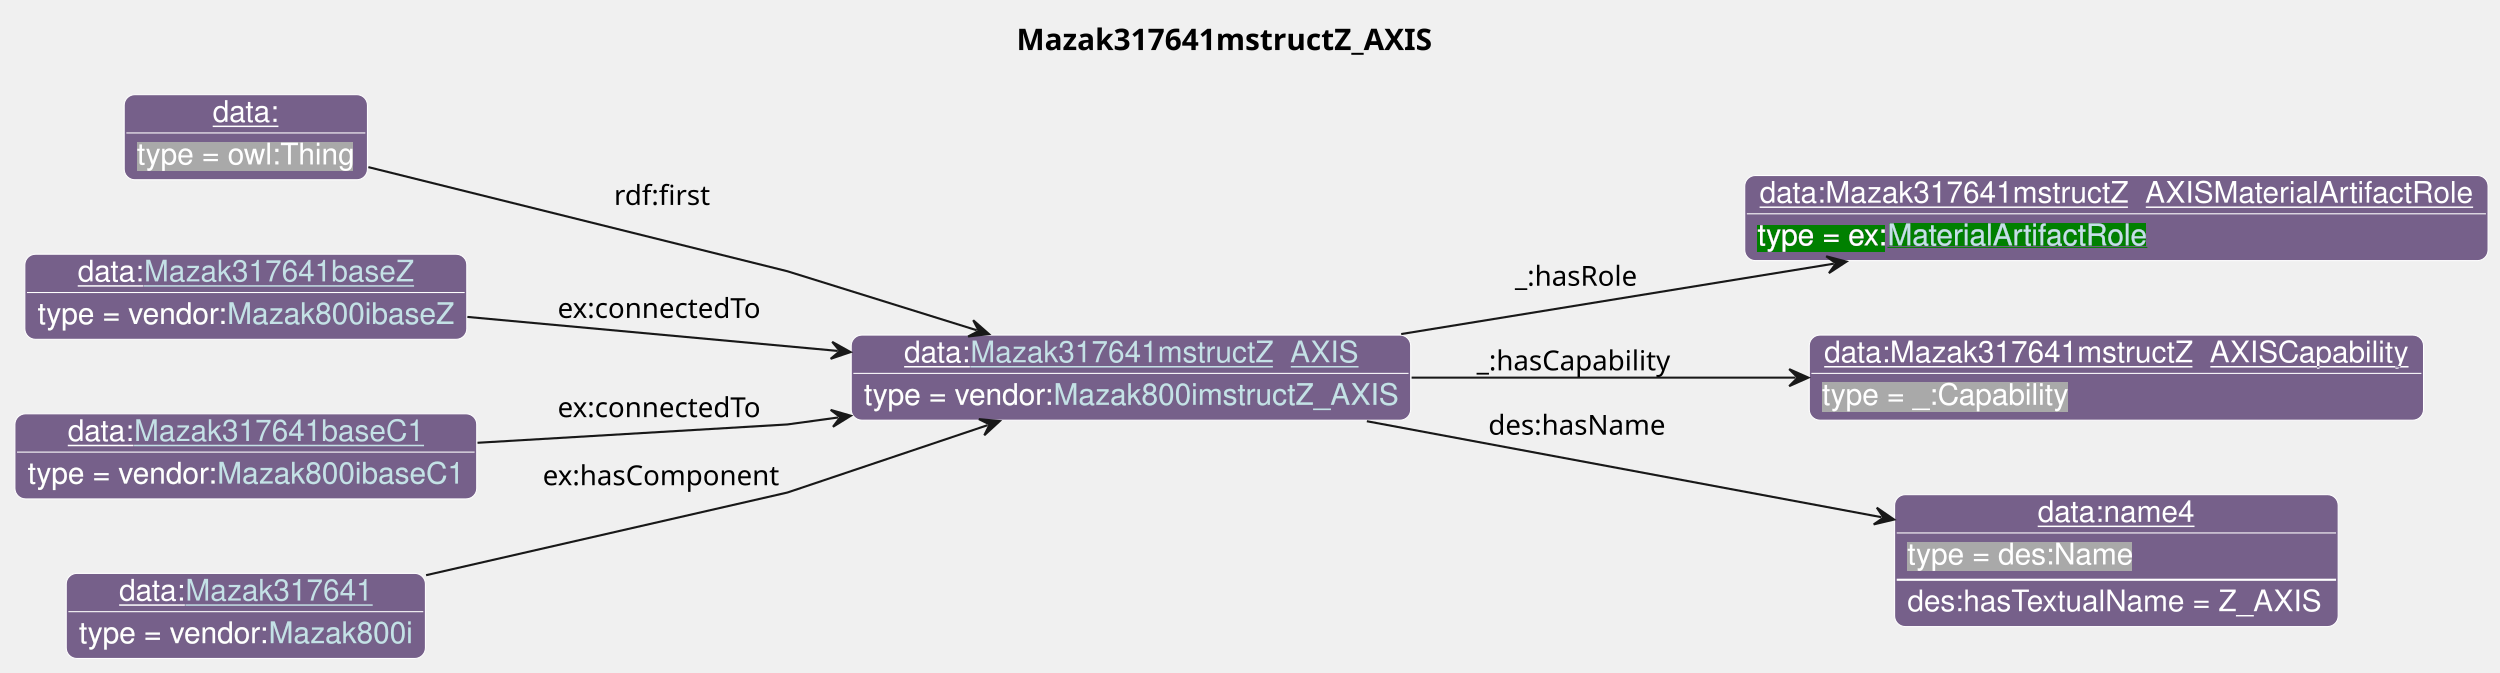
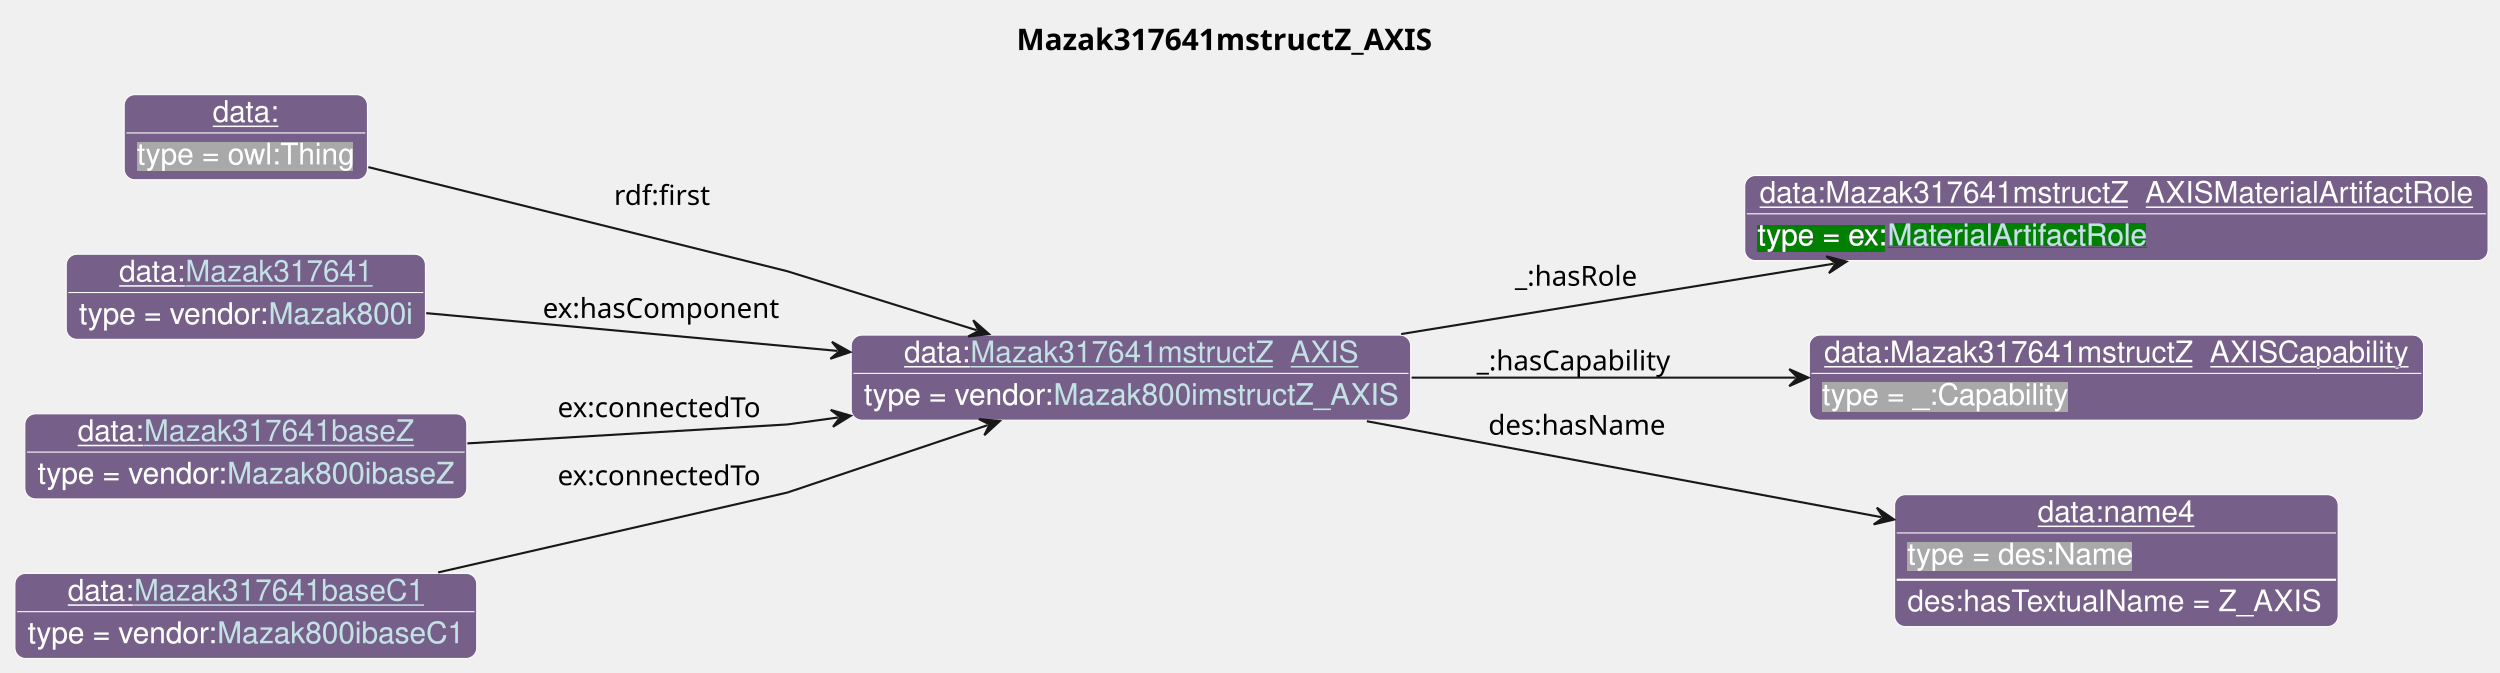
<svg xmlns="http://www.w3.org/2000/svg" xmlns:xlink="http://www.w3.org/1999/xlink" contentStyleType="text/css" data-diagram-type="CLASS" height="316px" preserveAspectRatio="none" style="width:1175px;height:316px;background:#FFFFFF;" version="1.1" viewBox="0 0 1175 316" width="1175px" zoomAndPan="magnify">
  <defs>
-     <filter height="1" id="b1cp5bqlg7v0mg0" width="1" x="0" y="0">
+     <filter height="1" id="b1eeskjglmwph20" width="1" x="0" y="0">
      <feFlood flood-color="#76608A" result="flood" />
      <feComposite in="SourceGraphic" in2="flood" operator="over" />
    </filter>
-     <filter height="1" id="b1cp5bqlg7v0mg1" width="1" x="0" y="0">
+     <filter height="1" id="b1eeskjglmwph21" width="1" x="0" y="0">
      <feFlood flood-color="#008000" result="flood" />
      <feComposite in="SourceGraphic" in2="flood" operator="over" />
    </filter>
-     <filter height="1" id="b1cp5bqlg7v0mg2" width="1" x="0" y="0">
+     <filter height="1" id="b1eeskjglmwph22" width="1" x="0" y="0">
      <feFlood flood-color="#A9A9A9" result="flood" />
      <feComposite in="SourceGraphic" in2="flood" operator="over" />
    </filter>
  </defs>
  <g>
    <g class="title" data-source-line="13">
      <text fill="#000000" font-family="sans-serif" font-size="14" font-weight="bold" lengthAdjust="spacing" textLength="205.871" x="477.76" y="23.535">Mazak317641mstructZ_AXIS</text>
    </g>
    <g class="entity" data-entity="o0" data-source-line="131" data-uid="ent0002" id="entity_o0">
      <rect fill="#76608A" height="40" rx="5" ry="5" style="stroke:#FFFFFF;stroke-width:0.5;" width="262.947" x="400.07" y="157.488" />
      <text fill="#FFFFFF" font-family="Helvetica" font-size="14" lengthAdjust="spacing" text-decoration="underline" textLength="31.138" x="424.934" y="170.269">data:</text>
      <a href="./Mazak317641mstructZ_AXIS.html" target="_top" title="./Mazak317641mstructZ_AXIS.html" xlink:actuate="onRequest" xlink:href="./Mazak317641mstructZ_AXIS.html" xlink:show="new" xlink:title="./Mazak317641mstructZ_AXIS.html" xlink:type="simple">
        <text fill="#C4E1E6" font-family="Helvetica" font-size="14" lengthAdjust="spacing" text-decoration="underline" textLength="182.082" x="456.072" y="170.269">Mazak317641mstructZ_AXIS</text>
      </a>
      <line style="stroke:#FFFFFF;stroke-width:0.5;" x1="401.07" x2="662.017" y1="175.488" y2="175.488" />
-       <text fill="#FFFFFF" filter="url(#b1cp5bqlg7v0mg0)" font-family="Helvetica" font-size="14" lengthAdjust="spacing" textLength="89.113" x="406.07" y="190.269">type = vendor:</text>
+       <text fill="#FFFFFF" filter="url(#b1eeskjglmwph20)" font-family="Helvetica" font-size="14" lengthAdjust="spacing" textLength="89.113" x="406.07" y="190.269">type = vendor:</text>
      <a href="../Mazak.html#Mazak800imstructZ_AXIS" target="_top" title="../Mazak.html#Mazak800imstructZ_AXIS" xlink:actuate="onRequest" xlink:href="../Mazak.html#Mazak800imstructZ_AXIS" xlink:show="new" xlink:title="../Mazak.html#Mazak800imstructZ_AXIS" xlink:type="simple">
-         <text fill="#C4E1E6" filter="url(#b1cp5bqlg7v0mg0)" font-family="Helvetica" font-size="14" lengthAdjust="spacing" textLength="161.834" x="495.183" y="190.269">Mazak800imstructZ_AXIS</text>
+         <text fill="#C4E1E6" filter="url(#b1eeskjglmwph20)" font-family="Helvetica" font-size="14" lengthAdjust="spacing" textLength="161.834" x="495.183" y="190.269">Mazak800imstructZ_AXIS</text>
        <line style="stroke:#76608A;stroke-width:0.5;" x1="495.183" x2="657.017" y1="191.269" y2="191.269" />
      </a>
    </g>
    <g class="entity" data-entity="o1" data-source-line="131" data-uid="ent0003" id="entity_o1">
      <rect fill="#76608A" height="40" rx="5" ry="5" style="stroke:#FFFFFF;stroke-width:0.5;" width="349.371" x="820.02" y="82.488" />
      <text fill="#FFFFFF" font-family="Helvetica" font-size="14" lengthAdjust="spacing" text-decoration="underline" textLength="335.371" x="827.02" y="95.269">data:Mazak317641mstructZ_AXISMaterialArtifactRole</text>
      <line style="stroke:#FFFFFF;stroke-width:0.5;" x1="821.02" x2="1168.391" y1="100.488" y2="100.488" />
-       <text fill="#FFFFFF" filter="url(#b1cp5bqlg7v0mg1)" font-family="Helvetica" font-size="14" lengthAdjust="spacing" textLength="61.093" x="826.02" y="115.269">type = ex:</text>
+       <text fill="#FFFFFF" filter="url(#b1eeskjglmwph21)" font-family="Helvetica" font-size="14" lengthAdjust="spacing" textLength="61.093" x="826.02" y="115.269">type = ex:</text>
      <a href="../Example.html#MaterialArtifactRole" target="_top" title="../Example.html#MaterialArtifactRole" xlink:actuate="onRequest" xlink:href="../Example.html#MaterialArtifactRole" xlink:show="new" xlink:title="../Example.html#MaterialArtifactRole" xlink:type="simple">
-         <text fill="#C4E1E6" filter="url(#b1cp5bqlg7v0mg1)" font-family="Helvetica" font-size="14" lengthAdjust="spacing" textLength="122.151" x="887.113" y="115.269">MaterialArtifactRole</text>
+         <text fill="#C4E1E6" filter="url(#b1eeskjglmwph21)" font-family="Helvetica" font-size="14" lengthAdjust="spacing" textLength="122.151" x="887.113" y="115.269">MaterialArtifactRole</text>
        <line style="stroke:#008000;stroke-width:0.5;" x1="887.113" x2="1009.264" y1="116.269" y2="116.269" />
      </a>
    </g>
    <g class="entity" data-entity="o2" data-source-line="131" data-uid="ent0004" id="entity_o2">
      <rect fill="#76608A" height="40" rx="5" ry="5" style="stroke:#FFFFFF;stroke-width:0.5;" width="288.695" x="850.36" y="157.488" />
      <text fill="#FFFFFF" font-family="Helvetica" font-size="14" lengthAdjust="spacing" text-decoration="underline" textLength="274.695" x="857.36" y="170.269">data:Mazak317641mstructZ_AXISCapability</text>
      <line style="stroke:#FFFFFF;stroke-width:0.5;" x1="851.36" x2="1138.055" y1="175.488" y2="175.488" />
-       <text fill="#FFFFFF" filter="url(#b1cp5bqlg7v0mg2)" font-family="Helvetica" font-size="14" lengthAdjust="spacing" textLength="115.568" x="856.36" y="190.269">type = _:Capability</text>
+       <text fill="#FFFFFF" filter="url(#b1eeskjglmwph22)" font-family="Helvetica" font-size="14" lengthAdjust="spacing" textLength="115.568" x="856.36" y="190.269">type = _:Capability</text>
    </g>
    <g class="entity" data-entity="o3" data-source-line="131" data-uid="ent0005" id="entity_o3">
      <rect fill="#76608A" height="62" rx="5" ry="5" style="stroke:#FFFFFF;stroke-width:0.5;" width="208.485" x="890.46" y="232.488" />
      <text fill="#FFFFFF" font-family="Helvetica" font-size="14" lengthAdjust="spacing" text-decoration="underline" textLength="73.944" x="957.731" y="245.269">data:name4</text>
      <line style="stroke:#FFFFFF;stroke-width:0.5;" x1="891.46" x2="1097.945" y1="250.488" y2="250.488" />
-       <text fill="#FFFFFF" filter="url(#b1cp5bqlg7v0mg2)" font-family="Helvetica" font-size="14" lengthAdjust="spacing" textLength="106.224" x="896.46" y="265.269">type = des:Name</text>
+       <text fill="#FFFFFF" filter="url(#b1eeskjglmwph22)" font-family="Helvetica" font-size="14" lengthAdjust="spacing" textLength="106.224" x="896.46" y="265.269">type = des:Name</text>
      <line style="stroke:#FFFFFF;stroke-width:1;" x1="891.46" x2="1097.945" y1="272.488" y2="272.488" />
      <text fill="#FFFFFF" font-family="Helvetica" font-size="14" lengthAdjust="spacing" textLength="196.485" x="896.46" y="287.269">des:hasTextualName = Z_AXIS</text>
    </g>
    <g class="entity" data-entity="o4" data-source-line="131" data-uid="ent0006" id="entity_o4">
      <rect fill="#76608A" height="40" rx="5" ry="5" style="stroke:#FFFFFF;stroke-width:0.5;" width="114.334" x="58.37" y="44.488" />
      <text fill="#FFFFFF" font-family="Helvetica" font-size="14" lengthAdjust="spacing" text-decoration="underline" textLength="31.138" x="99.968" y="57.269">data:</text>
      <line style="stroke:#FFFFFF;stroke-width:0.5;" x1="59.37" x2="171.704" y1="62.488" y2="62.488" />
-       <text fill="#FFFFFF" filter="url(#b1cp5bqlg7v0mg2)" font-family="Helvetica" font-size="14" lengthAdjust="spacing" textLength="102.334" x="64.37" y="77.269">type = owl:Thing</text>
+       <text fill="#FFFFFF" filter="url(#b1eeskjglmwph22)" font-family="Helvetica" font-size="14" lengthAdjust="spacing" textLength="102.334" x="64.37" y="77.269">type = owl:Thing</text>
    </g>
    <g class="entity" data-entity="o5" data-source-line="131" data-uid="ent0007" id="entity_o5">
-       <rect fill="#76608A" height="40" rx="5" ry="5" style="stroke:#FFFFFF;stroke-width:0.5;" width="207.727" x="11.67" y="119.488" />
-       <text fill="#FFFFFF" font-family="Helvetica" font-size="14" lengthAdjust="spacing" text-decoration="underline" textLength="31.138" x="36.534" y="132.269">data:</text>
-       <a href="./Mazak317641baseZ.html" target="_top" title="./Mazak317641baseZ.html" xlink:actuate="onRequest" xlink:href="./Mazak317641baseZ.html" xlink:show="new" xlink:title="./Mazak317641baseZ.html" xlink:type="simple">
-         <text fill="#C4E1E6" font-family="Helvetica" font-size="14" lengthAdjust="spacing" text-decoration="underline" textLength="126.861" x="67.671" y="132.269">Mazak317641baseZ</text>
+       <rect fill="#76608A" height="40" rx="5" ry="5" style="stroke:#FFFFFF;stroke-width:0.5;" width="168.816" x="31.13" y="119.488" />
+       <text fill="#FFFFFF" font-family="Helvetica" font-size="14" lengthAdjust="spacing" text-decoration="underline" textLength="31.138" x="55.994" y="132.269">data:</text>
+       <a href="./Mazak317641.html" target="_top" title="./Mazak317641.html" xlink:actuate="onRequest" xlink:href="./Mazak317641.html" xlink:show="new" xlink:title="./Mazak317641.html" xlink:type="simple">
+         <text fill="#C4E1E6" font-family="Helvetica" font-size="14" lengthAdjust="spacing" text-decoration="underline" textLength="87.951" x="87.132" y="132.269">Mazak317641</text>
      </a>
-       <line style="stroke:#FFFFFF;stroke-width:0.5;" x1="12.67" x2="218.397" y1="137.488" y2="137.488" />
-       <text fill="#FFFFFF" filter="url(#b1cp5bqlg7v0mg0)" font-family="Helvetica" font-size="14" lengthAdjust="spacing" textLength="89.113" x="17.67" y="152.269">type = vendor:</text>
-       <a href="../Mazak.html#Mazak800ibaseZ" target="_top" title="../Mazak.html#Mazak800ibaseZ" xlink:actuate="onRequest" xlink:href="../Mazak.html#Mazak800ibaseZ" xlink:show="new" xlink:title="../Mazak.html#Mazak800ibaseZ" xlink:type="simple">
-         <text fill="#C4E1E6" filter="url(#b1cp5bqlg7v0mg0)" font-family="Helvetica" font-size="14" lengthAdjust="spacing" textLength="106.613" x="106.783" y="152.269">Mazak800ibaseZ</text>
-         <line style="stroke:#76608A;stroke-width:0.5;" x1="106.783" x2="213.397" y1="153.269" y2="153.269" />
+       <line style="stroke:#FFFFFF;stroke-width:0.5;" x1="32.13" x2="198.946" y1="137.488" y2="137.488" />
+       <text fill="#FFFFFF" filter="url(#b1eeskjglmwph20)" font-family="Helvetica" font-size="14" lengthAdjust="spacing" textLength="89.113" x="37.13" y="152.269">type = vendor:</text>
+       <a href="../Mazak.html#Mazak800i" target="_top" title="../Mazak.html#Mazak800i" xlink:actuate="onRequest" xlink:href="../Mazak.html#Mazak800i" xlink:show="new" xlink:title="../Mazak.html#Mazak800i" xlink:type="simple">
+         <text fill="#C4E1E6" filter="url(#b1eeskjglmwph20)" font-family="Helvetica" font-size="14" lengthAdjust="spacing" textLength="67.703" x="126.243" y="152.269">Mazak800i</text>
+         <line style="stroke:#76608A;stroke-width:0.5;" x1="126.243" x2="193.946" y1="153.269" y2="153.269" />
      </a>
    </g>
    <g class="entity" data-entity="o6" data-source-line="131" data-uid="ent0008" id="entity_o6">
-       <rect fill="#76608A" height="40" rx="5" ry="5" style="stroke:#FFFFFF;stroke-width:0.5;" width="217.071" x="7" y="194.488" />
-       <text fill="#FFFFFF" font-family="Helvetica" font-size="14" lengthAdjust="spacing" text-decoration="underline" textLength="31.138" x="31.864" y="207.269">data:</text>
-       <a href="./Mazak317641baseC1.html" target="_top" title="./Mazak317641baseC1.html" xlink:actuate="onRequest" xlink:href="./Mazak317641baseC1.html" xlink:show="new" xlink:title="./Mazak317641baseC1.html" xlink:type="simple">
-         <text fill="#C4E1E6" font-family="Helvetica" font-size="14" lengthAdjust="spacing" text-decoration="underline" textLength="136.206" x="63.002" y="207.269">Mazak317641baseC1</text>
+       <rect fill="#76608A" height="40" rx="5" ry="5" style="stroke:#FFFFFF;stroke-width:0.5;" width="207.727" x="11.67" y="194.488" />
+       <text fill="#FFFFFF" font-family="Helvetica" font-size="14" lengthAdjust="spacing" text-decoration="underline" textLength="31.138" x="36.534" y="207.269">data:</text>
+       <a href="./Mazak317641baseZ.html" target="_top" title="./Mazak317641baseZ.html" xlink:actuate="onRequest" xlink:href="./Mazak317641baseZ.html" xlink:show="new" xlink:title="./Mazak317641baseZ.html" xlink:type="simple">
+         <text fill="#C4E1E6" font-family="Helvetica" font-size="14" lengthAdjust="spacing" text-decoration="underline" textLength="126.861" x="67.671" y="207.269">Mazak317641baseZ</text>
      </a>
-       <line style="stroke:#FFFFFF;stroke-width:0.5;" x1="8" x2="223.071" y1="212.488" y2="212.488" />
-       <text fill="#FFFFFF" filter="url(#b1cp5bqlg7v0mg0)" font-family="Helvetica" font-size="14" lengthAdjust="spacing" textLength="89.113" x="13" y="227.269">type = vendor:</text>
-       <a href="../Mazak.html#Mazak800ibaseC1" target="_top" title="../Mazak.html#Mazak800ibaseC1" xlink:actuate="onRequest" xlink:href="../Mazak.html#Mazak800ibaseC1" xlink:show="new" xlink:title="../Mazak.html#Mazak800ibaseC1" xlink:type="simple">
-         <text fill="#C4E1E6" filter="url(#b1cp5bqlg7v0mg0)" font-family="Helvetica" font-size="14" lengthAdjust="spacing" textLength="115.958" x="102.113" y="227.269">Mazak800ibaseC1</text>
-         <line style="stroke:#76608A;stroke-width:0.5;" x1="102.113" x2="218.071" y1="228.269" y2="228.269" />
+       <line style="stroke:#FFFFFF;stroke-width:0.5;" x1="12.67" x2="218.397" y1="212.488" y2="212.488" />
+       <text fill="#FFFFFF" filter="url(#b1eeskjglmwph20)" font-family="Helvetica" font-size="14" lengthAdjust="spacing" textLength="89.113" x="17.67" y="227.269">type = vendor:</text>
+       <a href="../Mazak.html#Mazak800ibaseZ" target="_top" title="../Mazak.html#Mazak800ibaseZ" xlink:actuate="onRequest" xlink:href="../Mazak.html#Mazak800ibaseZ" xlink:show="new" xlink:title="../Mazak.html#Mazak800ibaseZ" xlink:type="simple">
+         <text fill="#C4E1E6" filter="url(#b1eeskjglmwph20)" font-family="Helvetica" font-size="14" lengthAdjust="spacing" textLength="106.613" x="106.783" y="227.269">Mazak800ibaseZ</text>
+         <line style="stroke:#76608A;stroke-width:0.5;" x1="106.783" x2="213.397" y1="228.269" y2="228.269" />
      </a>
    </g>
    <g class="entity" data-entity="o7" data-source-line="131" data-uid="ent0009" id="entity_o7">
-       <rect fill="#76608A" height="40" rx="5" ry="5" style="stroke:#FFFFFF;stroke-width:0.5;" width="168.816" x="31.13" y="269.488" />
-       <text fill="#FFFFFF" font-family="Helvetica" font-size="14" lengthAdjust="spacing" text-decoration="underline" textLength="31.138" x="55.994" y="282.269">data:</text>
-       <a href="./Mazak317641.html" target="_top" title="./Mazak317641.html" xlink:actuate="onRequest" xlink:href="./Mazak317641.html" xlink:show="new" xlink:title="./Mazak317641.html" xlink:type="simple">
-         <text fill="#C4E1E6" font-family="Helvetica" font-size="14" lengthAdjust="spacing" text-decoration="underline" textLength="87.951" x="87.132" y="282.269">Mazak317641</text>
+       <rect fill="#76608A" height="40" rx="5" ry="5" style="stroke:#FFFFFF;stroke-width:0.5;" width="217.071" x="7" y="269.488" />
+       <text fill="#FFFFFF" font-family="Helvetica" font-size="14" lengthAdjust="spacing" text-decoration="underline" textLength="31.138" x="31.864" y="282.269">data:</text>
+       <a href="./Mazak317641baseC1.html" target="_top" title="./Mazak317641baseC1.html" xlink:actuate="onRequest" xlink:href="./Mazak317641baseC1.html" xlink:show="new" xlink:title="./Mazak317641baseC1.html" xlink:type="simple">
+         <text fill="#C4E1E6" font-family="Helvetica" font-size="14" lengthAdjust="spacing" text-decoration="underline" textLength="136.206" x="63.002" y="282.269">Mazak317641baseC1</text>
      </a>
-       <line style="stroke:#FFFFFF;stroke-width:0.5;" x1="32.13" x2="198.946" y1="287.488" y2="287.488" />
-       <text fill="#FFFFFF" filter="url(#b1cp5bqlg7v0mg0)" font-family="Helvetica" font-size="14" lengthAdjust="spacing" textLength="89.113" x="37.13" y="302.269">type = vendor:</text>
-       <a href="../Mazak.html#Mazak800i" target="_top" title="../Mazak.html#Mazak800i" xlink:actuate="onRequest" xlink:href="../Mazak.html#Mazak800i" xlink:show="new" xlink:title="../Mazak.html#Mazak800i" xlink:type="simple">
-         <text fill="#C4E1E6" filter="url(#b1cp5bqlg7v0mg0)" font-family="Helvetica" font-size="14" lengthAdjust="spacing" textLength="67.703" x="126.243" y="302.269">Mazak800i</text>
-         <line style="stroke:#76608A;stroke-width:0.5;" x1="126.243" x2="193.946" y1="303.269" y2="303.269" />
+       <line style="stroke:#FFFFFF;stroke-width:0.5;" x1="8" x2="223.071" y1="287.488" y2="287.488" />
+       <text fill="#FFFFFF" filter="url(#b1eeskjglmwph20)" font-family="Helvetica" font-size="14" lengthAdjust="spacing" textLength="89.113" x="13" y="302.269">type = vendor:</text>
+       <a href="../Mazak.html#Mazak800ibaseC1" target="_top" title="../Mazak.html#Mazak800ibaseC1" xlink:actuate="onRequest" xlink:href="../Mazak.html#Mazak800ibaseC1" xlink:show="new" xlink:title="../Mazak.html#Mazak800ibaseC1" xlink:type="simple">
+         <text fill="#C4E1E6" filter="url(#b1eeskjglmwph20)" font-family="Helvetica" font-size="14" lengthAdjust="spacing" textLength="115.958" x="102.113" y="302.269">Mazak800ibaseC1</text>
+         <line style="stroke:#76608A;stroke-width:0.5;" x1="102.113" x2="218.071" y1="303.269" y2="303.269" />
      </a>
    </g>
    <g class="link" data-entity-1="o0" data-entity-2="o1" data-source-line="195" data-uid="lnk10" id="link_o0_o1">
      <path codeLine="195" d="M658.56,156.998 C723.63,146.408 796.868,134.501 861.918,123.921" fill="none" id="o0-to-o1" style="stroke:#181818;stroke-width:1;" />
      <polygon fill="#181818" points="867.84,122.958,858.315,120.455,862.905,123.761,859.599,128.351,867.84,122.958" style="stroke:#181818;stroke-width:1;" />
      <text fill="#000000" font-family="sans-serif" font-size="13" lengthAdjust="spacing" textLength="59.693" x="712.02" y="134.307">_:hasRole</text>
    </g>
    <g class="link" data-entity-1="o0" data-entity-2="o2" data-source-line="195" data-uid="lnk11" id="link_o0_o2">
      <path codeLine="195" d="M663.46,177.488 C721.64,177.488 784.31,177.488 843.92,177.488" fill="none" id="o0-to-o2" style="stroke:#181818;stroke-width:1;" />
      <polygon fill="#181818" points="849.92,177.488,840.92,173.488,844.92,177.488,840.92,181.488,849.92,177.488" style="stroke:#181818;stroke-width:1;" />
      <text fill="#000000" font-family="sans-serif" font-size="13" lengthAdjust="spacing" textLength="95.132" x="694.02" y="174.057">_:hasCapability</text>
    </g>
    <g class="link" data-entity-1="o0" data-entity-2="o3" data-source-line="195" data-uid="lnk12" id="link_o0_o3">
      <path codeLine="195" d="M642.42,197.978 C717.55,211.988 810.582,229.338 884.312,243.088" fill="none" id="o0-to-o3" style="stroke:#181818;stroke-width:1;" />
      <polygon fill="#181818" points="890.21,244.188,882.096,238.606,885.295,243.272,880.629,246.47,890.21,244.188" style="stroke:#181818;stroke-width:1;" />
      <text fill="#000000" font-family="sans-serif" font-size="13" lengthAdjust="spacing" textLength="84.202" x="699.52" y="204.327">des:hasName</text>
    </g>
    <g class="link" data-entity-1="o4" data-entity-2="o0" data-source-line="195" data-uid="lnk13" id="link_o4_o0">
      <path codeLine="195" d="M173.12,78.548 C247.84,97.118 370.07,127.488 370.07,127.488 C370.07,127.488 414.762,141.413 459.082,155.223" fill="none" id="o4-to-o0" style="stroke:#181818;stroke-width:1;" />
      <polygon fill="#181818" points="464.81,157.008,457.407,150.512,460.036,155.521,455.027,158.15,464.81,157.008" style="stroke:#181818;stroke-width:1;" />
      <text fill="#000000" font-family="sans-serif" font-size="13" lengthAdjust="spacing" textLength="47.741" x="288.57" y="96.327">rdf:first</text>
    </g>
    <g class="link" data-entity-1="o5" data-entity-2="o0" data-source-line="195" data-uid="lnk14" id="link_o5_o0">
-       <path codeLine="195" d="M219.67,148.958 C274.16,153.958 335.625,159.6 393.755,164.93" fill="none" id="o5-to-o0" style="stroke:#181818;stroke-width:1;" />
-       <polygon fill="#181818" points="399.73,165.478,391.133,160.673,394.751,165.022,390.402,168.64,399.73,165.478" style="stroke:#181818;stroke-width:1;" />
-       <text fill="#000000" font-family="sans-serif" font-size="13" lengthAdjust="spacing" textLength="100.502" x="262.07" y="149.437">ex:connectedTo</text>
+       <path codeLine="195" d="M200.32,147.178 C257.5,152.428 328.425,158.94 393.625,164.92" fill="none" id="o5-to-o0" style="stroke:#181818;stroke-width:1;" />
+       <polygon fill="#181818" points="399.6,165.468,391.003,160.663,394.621,165.012,390.272,168.63,399.6,165.468" style="stroke:#181818;stroke-width:1;" />
+       <text fill="#000000" font-family="sans-serif" font-size="13" lengthAdjust="spacing" textLength="114.728" x="255.07" y="149.437">ex:hasComponent</text>
    </g>
    <g class="link" data-entity-1="o6" data-entity-2="o0" data-source-line="195" data-uid="lnk15" id="link_o6_o0">
-       <path codeLine="195" d="M224.43,208.108 C293.43,204.018 370.07,199.488 370.07,199.488 C370.07,199.488 376.296,198.634 393.936,196.214" fill="none" id="o6-to-o0" style="stroke:#181818;stroke-width:1;" />
+       <path codeLine="195" d="M219.66,208.388 C289.85,204.238 370.07,199.488 370.07,199.488 C370.07,199.488 376.296,198.634 393.936,196.214" fill="none" id="o6-to-o0" style="stroke:#181818;stroke-width:1;" />
      <polygon fill="#181818" points="399.88,195.398,390.42,192.659,394.926,196.078,391.507,200.584,399.88,195.398" style="stroke:#181818;stroke-width:1;" />
      <text fill="#000000" font-family="sans-serif" font-size="13" lengthAdjust="spacing" textLength="100.502" x="262.07" y="196.057">ex:connectedTo</text>
    </g>
    <g class="link" data-entity-1="o7" data-entity-2="o0" data-source-line="195" data-uid="lnk16" id="link_o7_o0">
-       <path codeLine="195" d="M200.26,270.338 C274.1,253.438 370.07,231.488 370.07,231.488 C370.07,231.488 418.743,215.111 464.193,199.821" fill="none" id="o7-to-o0" style="stroke:#181818;stroke-width:1;" />
+       <path codeLine="195" d="M205.92,269.038 C278.92,252.338 370.07,231.488 370.07,231.488 C370.07,231.488 418.743,215.111 464.193,199.821" fill="none" id="o7-to-o0" style="stroke:#181818;stroke-width:1;" />
      <polygon fill="#181818" points="469.88,197.908,460.074,196.987,465.141,199.503,462.625,204.569,469.88,197.908" style="stroke:#181818;stroke-width:1;" />
-       <text fill="#000000" font-family="sans-serif" font-size="13" lengthAdjust="spacing" textLength="114.728" x="255.07" y="228.057">ex:hasComponent</text>
+       <text fill="#000000" font-family="sans-serif" font-size="13" lengthAdjust="spacing" textLength="100.502" x="262.07" y="228.057">ex:connectedTo</text>
    </g>
  </g>
</svg>
